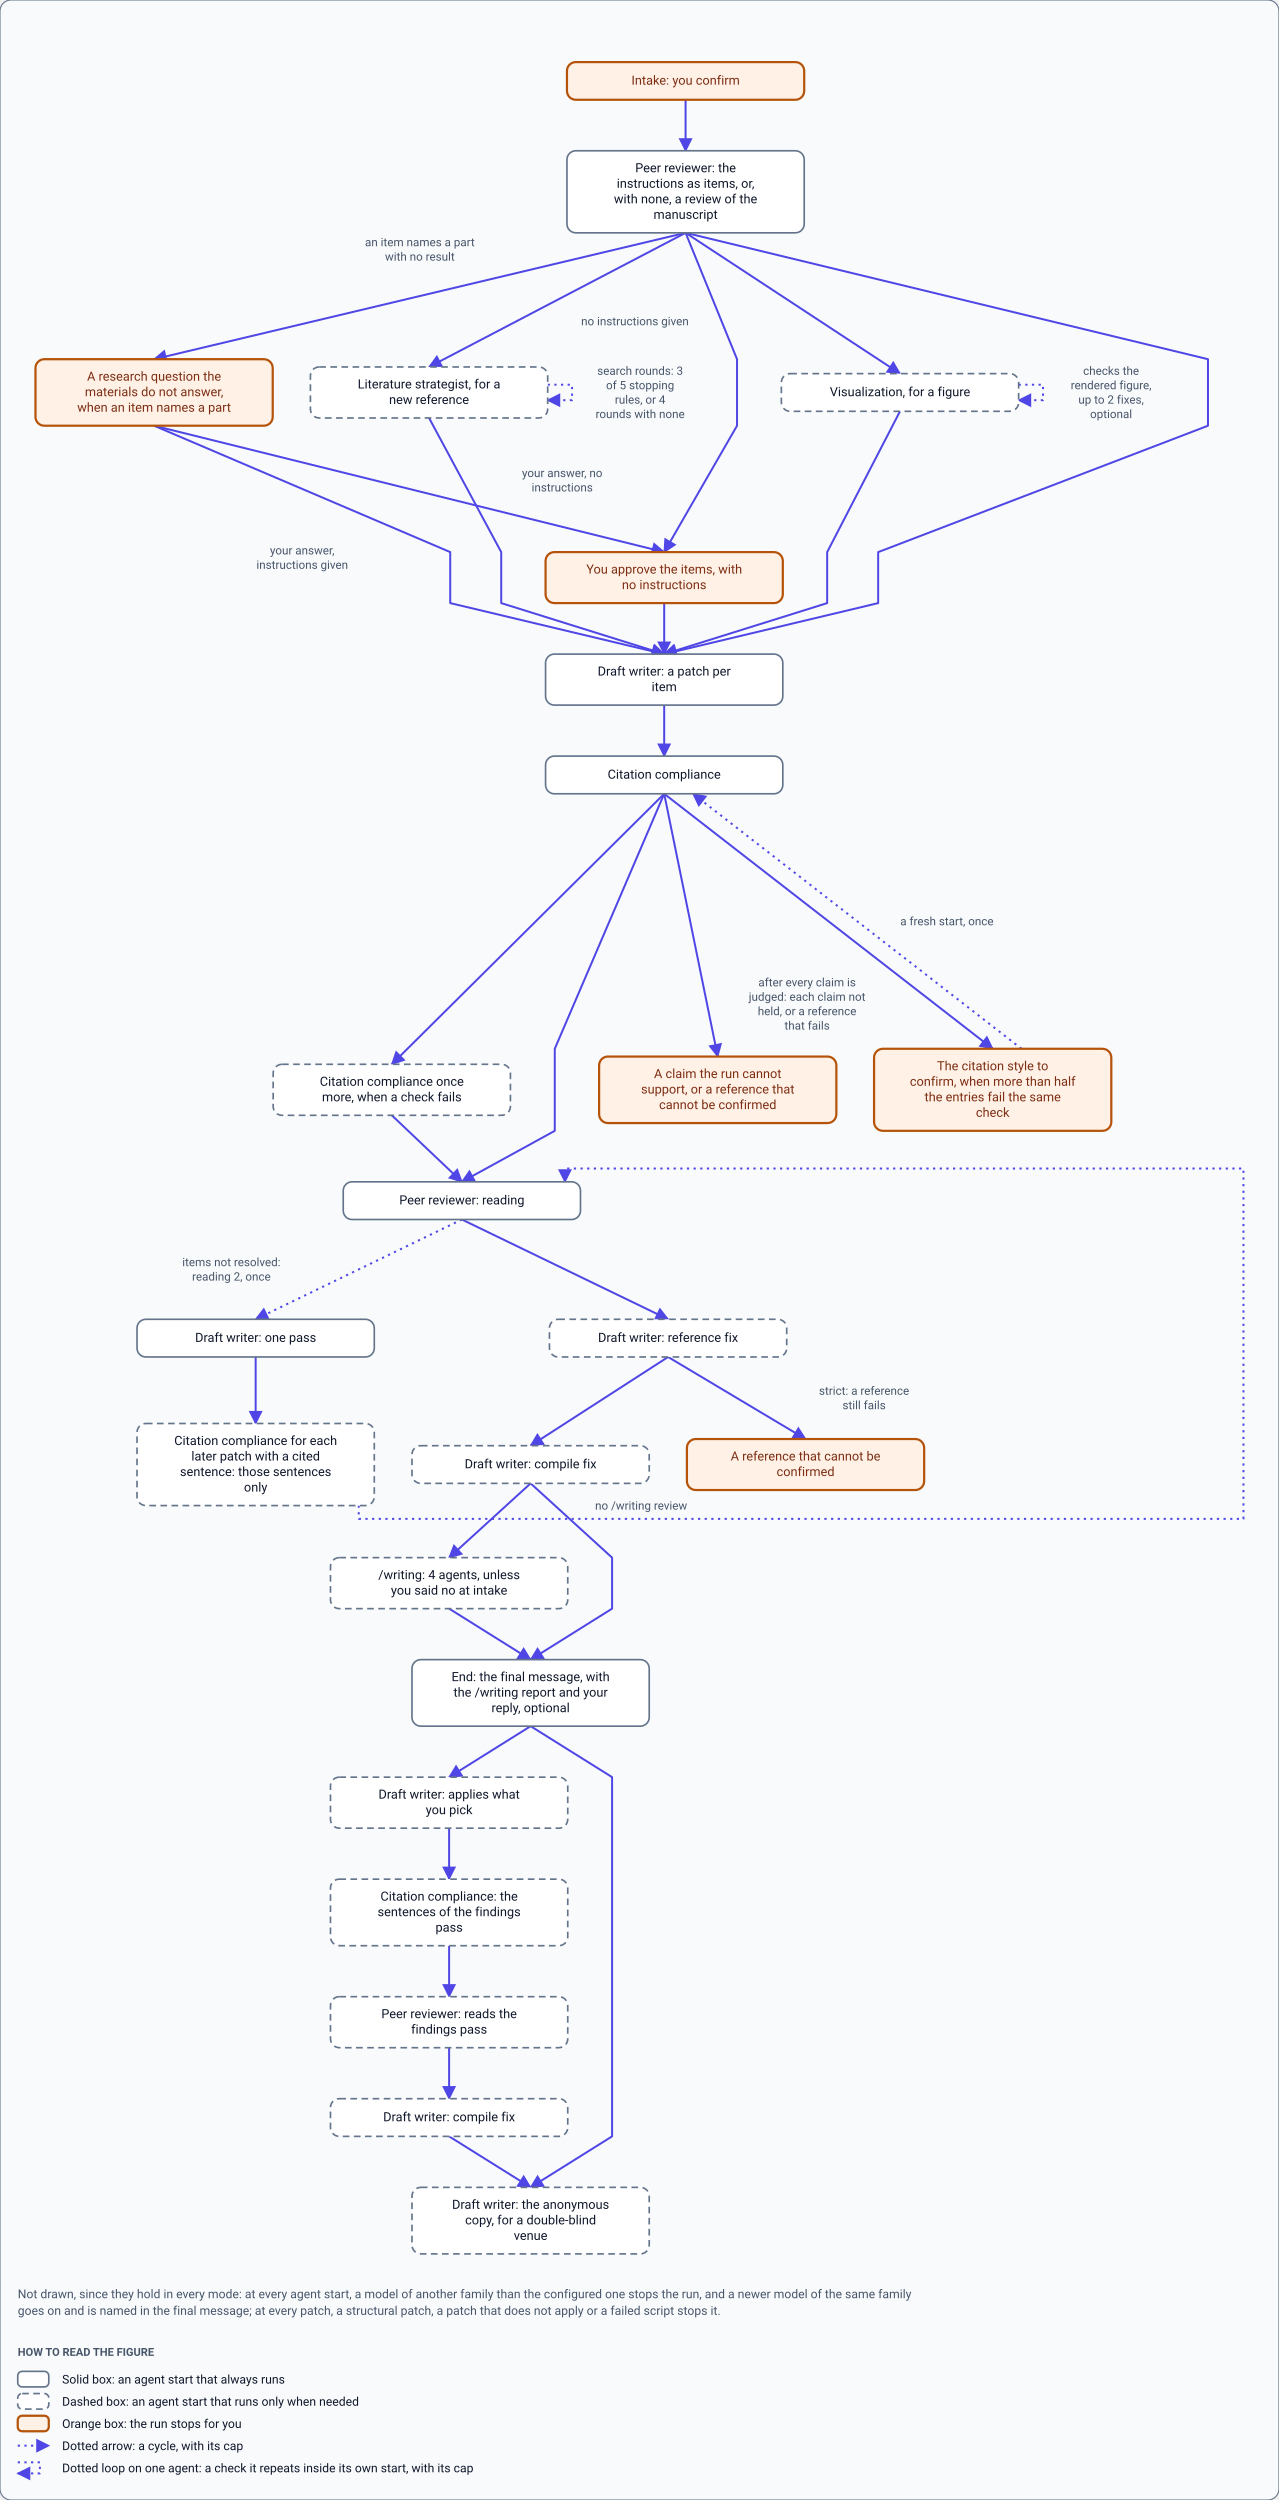
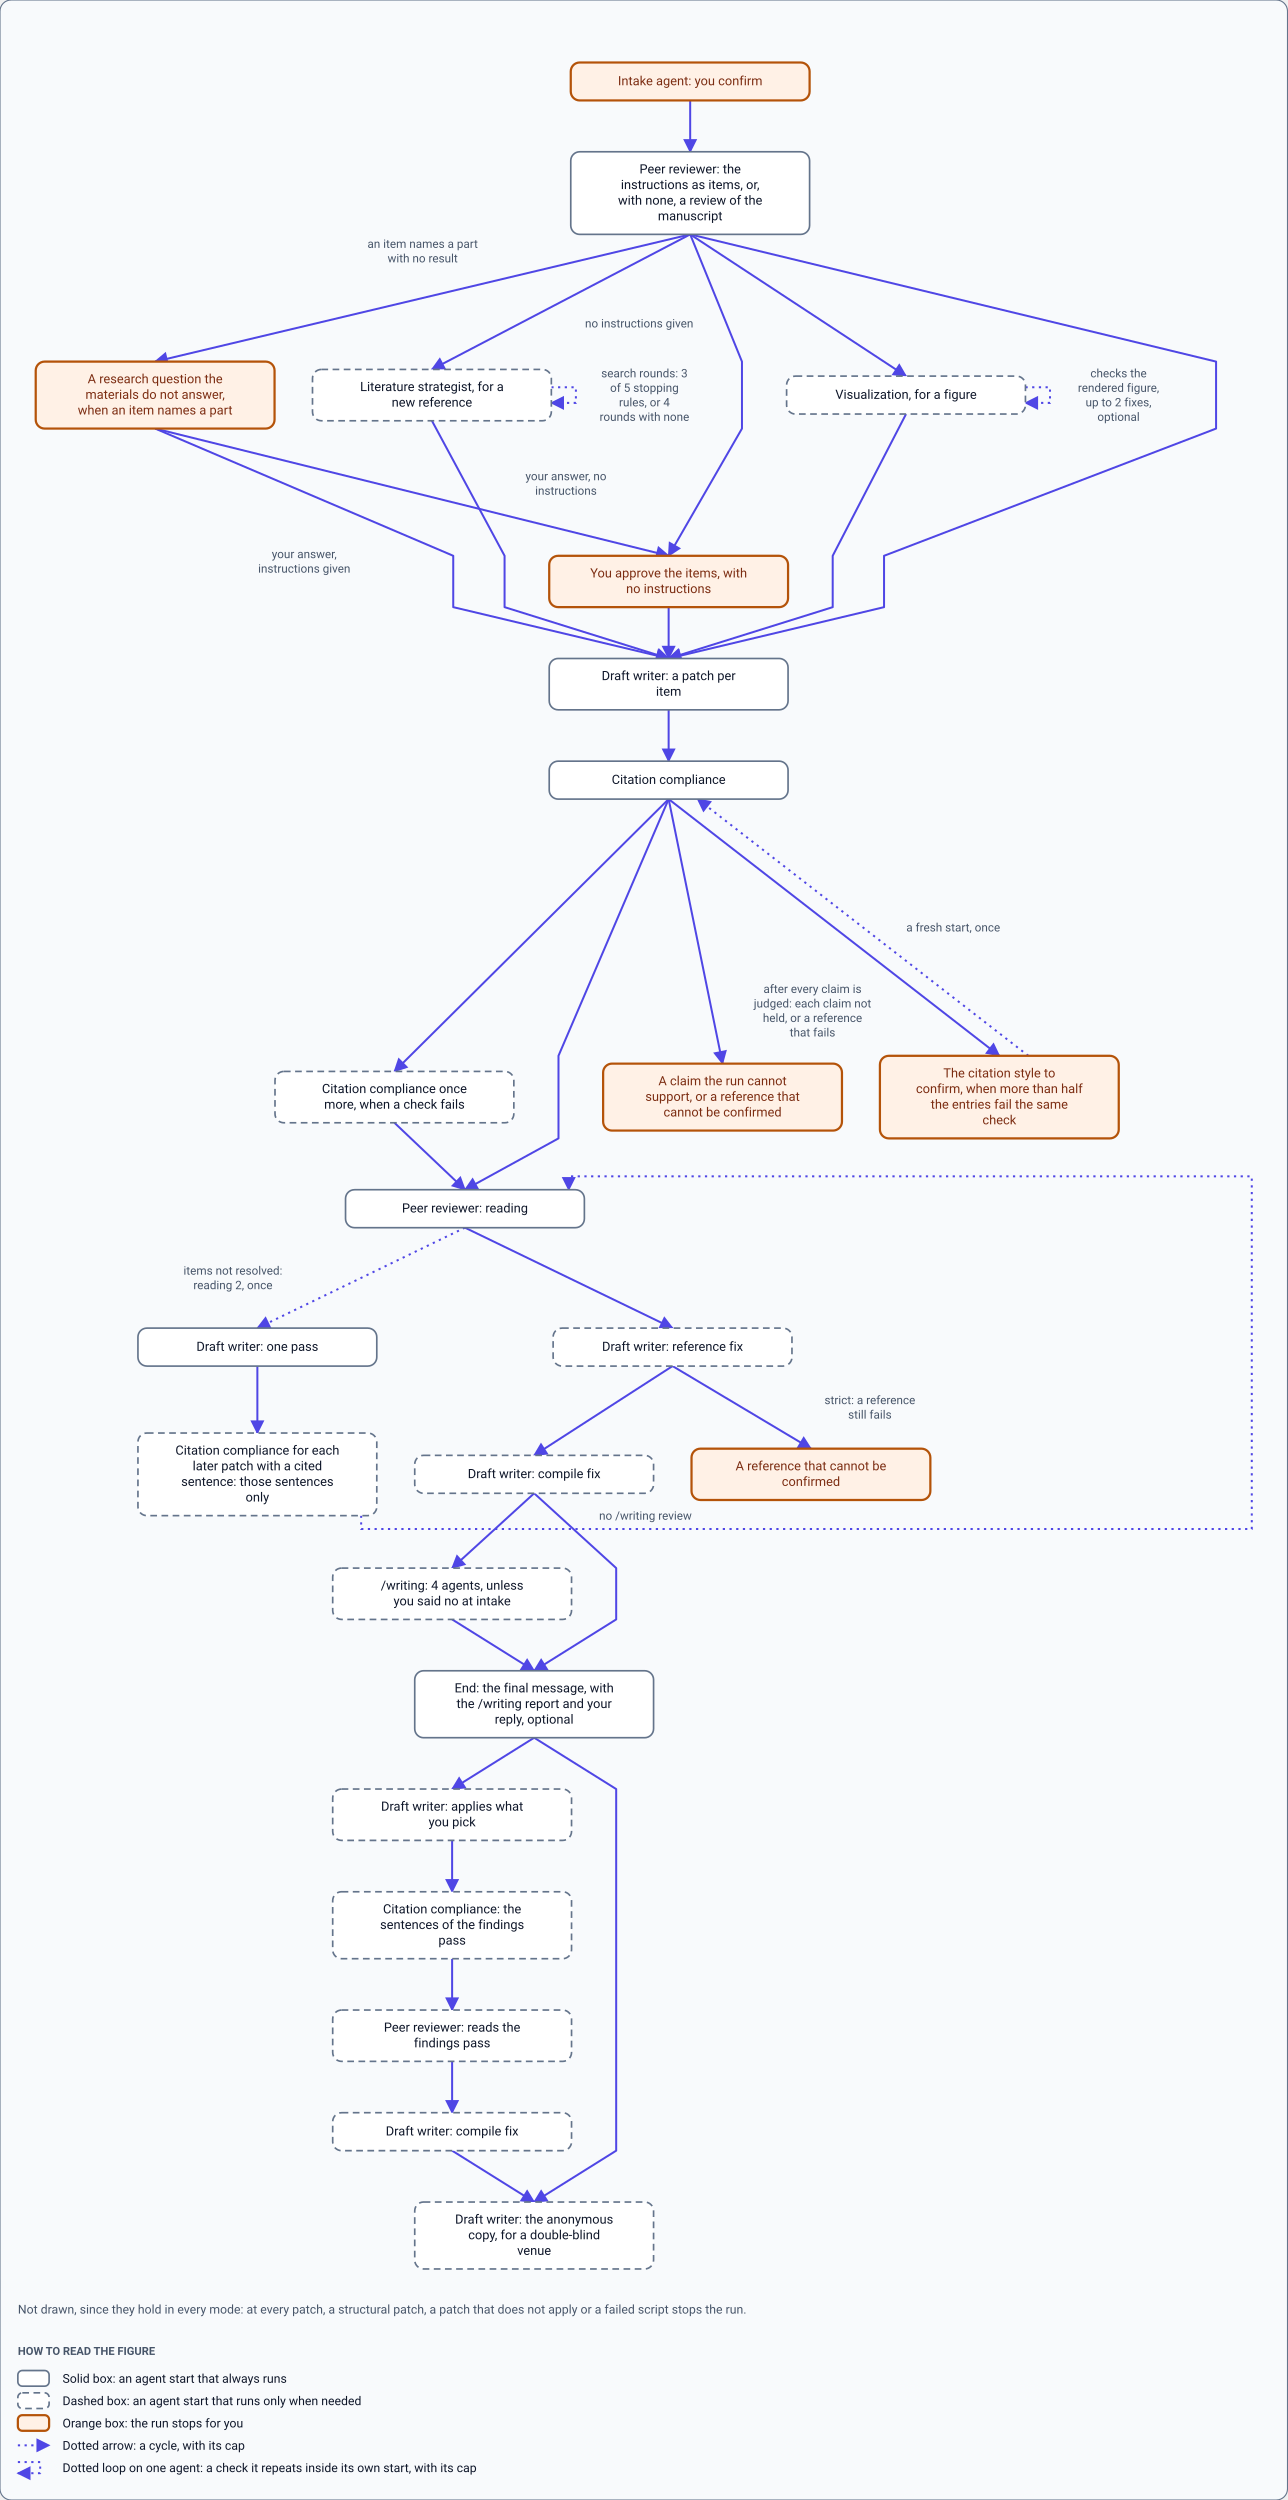
- <svg xmlns="http://www.w3.org/2000/svg" viewBox="0 0 1153.6 2255" width="1153.6" height="2255" role="img" aria-label="The revision mode of the paper skill. Boxes: Intake: you confirm (stop); Peer reviewer: the instructions as items, or, with none, a review of the manuscript (agent); A research question the materials do not answer, when an item names a part (stop); You approve the items, with no instructions (stop); Literature strategist, for a new reference (agent, only when needed); Visualization, for a figure (agent, only when needed); Draft writer: a patch per item (agent); Citation compliance (agent); Citation compliance once more, when a check fails (agent, only when needed); A claim the run cannot support, or a reference that cannot be confirmed (stop); The citation style to confirm, when more than half the entries fail the same check (stop); Peer reviewer: reading (agent); Draft writer: one pass (agent); Citation compliance for each later patch with a cited sentence: those sentences only (agent, only when needed); Draft writer: reference fix (agent, only when needed); A reference that cannot be confirmed (stop); Draft writer: compile fix (agent, only when needed); /writing: 4 agents, unless you said no at intake (agent, only when needed); End: the final message, with the /writing report and your reply, optional (agent); Draft writer: applies what you pick (agent, only when needed); Citation compliance: the sentences of the findings pass (agent, only when needed); Peer reviewer: reads the findings pass (agent, only when needed); Draft writer: compile fix (agent, only when needed); Draft writer: the anonymous copy, for a double-blind venue (agent, only when needed).">
+ <svg xmlns="http://www.w3.org/2000/svg" viewBox="0 0 1153.6 2240" width="1153.6" height="2240" role="img" aria-label="The revision mode of the paper skill. Boxes: Intake agent: you confirm (stop); Peer reviewer: the instructions as items, or, with none, a review of the manuscript (agent); A research question the materials do not answer, when an item names a part (stop); You approve the items, with no instructions (stop); Literature strategist, for a new reference (agent, only when needed); Visualization, for a figure (agent, only when needed); Draft writer: a patch per item (agent); Citation compliance (agent); Citation compliance once more, when a check fails (agent, only when needed); A claim the run cannot support, or a reference that cannot be confirmed (stop); The citation style to confirm, when more than half the entries fail the same check (stop); Peer reviewer: reading (agent); Draft writer: one pass (agent); Citation compliance for each later patch with a cited sentence: those sentences only (agent, only when needed); Draft writer: reference fix (agent, only when needed); A reference that cannot be confirmed (stop); Draft writer: compile fix (agent, only when needed); /writing: 4 agents, unless you said no at intake (agent, only when needed); End: the final message, with the /writing report and your reply, optional (agent); Draft writer: applies what you pick (agent, only when needed); Citation compliance: the sentences of the findings pass (agent, only when needed); Peer reviewer: reads the findings pass (agent, only when needed); Draft writer: compile fix (agent, only when needed); Draft writer: the anonymous copy, for a double-blind venue (agent, only when needed).">
  <defs>
    <marker id="arrow" viewBox="0 0 10 10" refX="9" refY="5" markerWidth="7" markerHeight="7" orient="auto">
      <path d="M0,0 L10,5 L0,10 z" fill="#4f46e5" />
    </marker>
  </defs>
-   <rect x="0" y="0" width="1153.6" height="2255" rx="10" fill="#f8fafc" stroke="#64748b" />
+   <rect x="0" y="0" width="1153.6" height="2240" rx="10" fill="#f8fafc" stroke="#64748b" />
  <path d="M618.4,90 L618.4,136" fill="none" stroke="#4f46e5" stroke-width="1.8" marker-end="url(#arrow)" stroke-linejoin="round" />
  <path d="M618.4,210 L664.8,324 L664.8,384 L599.1,498" fill="none" stroke="#4f46e5" stroke-width="1.8" marker-end="url(#arrow)" stroke-linejoin="round" />
  <path d="M618.4,210 L139,324" fill="none" stroke="#4f46e5" stroke-width="1.8" marker-end="url(#arrow)" stroke-linejoin="round" />
  <path d="M139,384 L599.1,498" fill="none" stroke="#4f46e5" stroke-width="1.8" marker-end="url(#arrow)" stroke-linejoin="round" />
  <path d="M139,384 L406.1,498 L406.1,544 L599.1,590" fill="none" stroke="#4f46e5" stroke-width="1.8" marker-end="url(#arrow)" stroke-linejoin="round" />
  <path d="M599.1,544 L599.1,590" fill="none" stroke="#4f46e5" stroke-width="1.8" marker-end="url(#arrow)" stroke-linejoin="round" />
  <path d="M618.4,210 L387,331" fill="none" stroke="#4f46e5" stroke-width="1.8" marker-end="url(#arrow)" stroke-linejoin="round" />
  <path d="M618.4,210 L811.8,337" fill="none" stroke="#4f46e5" stroke-width="1.8" marker-end="url(#arrow)" stroke-linejoin="round" />
  <path d="M618.4,210 L1089.6,324 L1089.6,384 L792.1,498 L792.1,544 L599.1,590" fill="none" stroke="#4f46e5" stroke-width="1.8" marker-end="url(#arrow)" stroke-linejoin="round" />
  <path d="M387,377 L452.1,498 L452.1,544 L599.1,590" fill="none" stroke="#4f46e5" stroke-width="1.8" marker-end="url(#arrow)" stroke-linejoin="round" />
  <path d="M811.8,371 L746.1,498 L746.1,544 L599.1,590" fill="none" stroke="#4f46e5" stroke-width="1.8" marker-end="url(#arrow)" stroke-linejoin="round" />
  <path d="M599.1,636 L599.1,682" fill="none" stroke="#4f46e5" stroke-width="1.8" marker-end="url(#arrow)" stroke-linejoin="round" />
  <path d="M599.1,716 L647.4,953" fill="none" stroke="#4f46e5" stroke-width="1.8" marker-end="url(#arrow)" stroke-linejoin="round" />
  <path d="M599.1,716 L895.4,946" fill="none" stroke="#4f46e5" stroke-width="1.8" marker-end="url(#arrow)" stroke-linejoin="round" />
  <path d="M599.1,716 L353.4,960" fill="none" stroke="#4f46e5" stroke-width="1.8" marker-end="url(#arrow)" stroke-linejoin="round" />
  <path d="M599.1,716 L500.4,946 L500.4,1020 L416.6,1066" fill="none" stroke="#4f46e5" stroke-width="1.8" marker-end="url(#arrow)" stroke-linejoin="round" />
  <path d="M353.4,1006 L416.6,1066" fill="none" stroke="#4f46e5" stroke-width="1.8" marker-end="url(#arrow)" stroke-linejoin="round" />
  <path d="M416.6,1100 L230.6,1190" fill="none" stroke="#4f46e5" stroke-width="1.8" stroke-dasharray="2 4" marker-end="url(#arrow)" stroke-linejoin="round" />
  <path d="M230.6,1224 L230.6,1284" fill="none" stroke="#4f46e5" stroke-width="1.8" marker-end="url(#arrow)" stroke-linejoin="round" />
  <path d="M416.6,1100 L602.6,1190" fill="none" stroke="#4f46e5" stroke-width="1.8" marker-end="url(#arrow)" stroke-linejoin="round" />
  <path d="M602.6,1224 L726.6,1298" fill="none" stroke="#4f46e5" stroke-width="1.8" marker-end="url(#arrow)" stroke-linejoin="round" />
  <path d="M602.6,1224 L478.6,1304" fill="none" stroke="#4f46e5" stroke-width="1.8" marker-end="url(#arrow)" stroke-linejoin="round" />
  <path d="M478.6,1338 L405.1,1405" fill="none" stroke="#4f46e5" stroke-width="1.8" marker-end="url(#arrow)" stroke-linejoin="round" />
  <path d="M405.1,1451 L478.6,1497" fill="none" stroke="#4f46e5" stroke-width="1.8" marker-end="url(#arrow)" stroke-linejoin="round" />
  <path d="M478.6,1338 L552.1,1405 L552.1,1451 L478.6,1497" fill="none" stroke="#4f46e5" stroke-width="1.8" marker-end="url(#arrow)" stroke-linejoin="round" />
  <path d="M478.6,1557 L405.1,1603" fill="none" stroke="#4f46e5" stroke-width="1.8" marker-end="url(#arrow)" stroke-linejoin="round" />
  <path d="M405.1,1649 L405.1,1695" fill="none" stroke="#4f46e5" stroke-width="1.8" marker-end="url(#arrow)" stroke-linejoin="round" />
  <path d="M405.1,1755 L405.1,1801" fill="none" stroke="#4f46e5" stroke-width="1.8" marker-end="url(#arrow)" stroke-linejoin="round" />
  <path d="M405.1,1847 L405.1,1893" fill="none" stroke="#4f46e5" stroke-width="1.8" marker-end="url(#arrow)" stroke-linejoin="round" />
  <path d="M478.6,1557 L552.1,1603 L552.1,1649 L552.1,1695 L552.1,1755 L552.1,1801 L552.1,1847 L552.1,1893 L552.1,1927 L478.6,1973" fill="none" stroke="#4f46e5" stroke-width="1.8" marker-end="url(#arrow)" stroke-linejoin="round" />
  <path d="M405.1,1927 L478.6,1973" fill="none" stroke="#4f46e5" stroke-width="1.8" marker-end="url(#arrow)" stroke-linejoin="round" />
  <path d="M921.4,946 L625.1,716" fill="none" stroke="#4f46e5" stroke-width="1.8" stroke-dasharray="2 4" marker-end="url(#arrow)" stroke-linejoin="round" />
  <path d="M323.6,1358 L323.6,1370 L1121.6,1370 L1121.6,1054 L509.6,1054 L509.6,1066" fill="none" stroke="#4f46e5" stroke-width="1.8" stroke-dasharray="2 4" marker-end="url(#arrow)" stroke-linejoin="round" />
  <path d="M494,347 L516,347 L516,361 L494,361" fill="none" stroke="#4f46e5" stroke-width="1.8" stroke-dasharray="2 4" marker-end="url(#arrow)" stroke-linejoin="round" />
  <path d="M918.8,347 L940.8,347 L940.8,361 L918.8,361" fill="none" stroke="#4f46e5" stroke-width="1.8" stroke-dasharray="2 4" marker-end="url(#arrow)" stroke-linejoin="round" />
  <rect x="511.4" y="56" width="214" height="34" rx="8" fill="#fff1e6" stroke="#b45309" stroke-width="2" />
-   <text x="618.4" y="76.4" font-family="ui-sans-serif, -apple-system, 'Segoe UI', Roboto, Helvetica, Arial, sans-serif" font-size="11.5" fill="#7c2d12" font-weight="400" text-anchor="middle">Intake: you confirm</text>
+   <text x="618.4" y="76.4" font-family="ui-sans-serif, -apple-system, 'Segoe UI', Roboto, Helvetica, Arial, sans-serif" font-size="11.5" fill="#7c2d12" font-weight="400" text-anchor="middle">Intake agent: you confirm</text>
  <rect x="511.4" y="136" width="214" height="74" rx="8" fill="#ffffff" stroke="#64748b" stroke-width="1.5" />
  <text x="618.4" y="155.4" font-family="ui-sans-serif, -apple-system, 'Segoe UI', Roboto, Helvetica, Arial, sans-serif" font-size="11.5" fill="#0f172a" font-weight="400" text-anchor="middle">Peer reviewer: the</text>
  <text x="618.4" y="169.4" font-family="ui-sans-serif, -apple-system, 'Segoe UI', Roboto, Helvetica, Arial, sans-serif" font-size="11.5" fill="#0f172a" font-weight="400" text-anchor="middle">instructions as items, or,</text>
  <text x="618.4" y="183.4" font-family="ui-sans-serif, -apple-system, 'Segoe UI', Roboto, Helvetica, Arial, sans-serif" font-size="11.5" fill="#0f172a" font-weight="400" text-anchor="middle">with none, a review of the</text>
  <text x="618.4" y="197.4" font-family="ui-sans-serif, -apple-system, 'Segoe UI', Roboto, Helvetica, Arial, sans-serif" font-size="11.5" fill="#0f172a" font-weight="400" text-anchor="middle">manuscript</text>
  <rect x="32" y="324" width="214" height="60" rx="8" fill="#fff1e6" stroke="#b45309" stroke-width="2" />
  <text x="139" y="343.4" font-family="ui-sans-serif, -apple-system, 'Segoe UI', Roboto, Helvetica, Arial, sans-serif" font-size="11.5" fill="#7c2d12" font-weight="400" text-anchor="middle">A research question the</text>
  <text x="139" y="357.4" font-family="ui-sans-serif, -apple-system, 'Segoe UI', Roboto, Helvetica, Arial, sans-serif" font-size="11.5" fill="#7c2d12" font-weight="400" text-anchor="middle">materials do not answer,</text>
  <text x="139" y="371.4" font-family="ui-sans-serif, -apple-system, 'Segoe UI', Roboto, Helvetica, Arial, sans-serif" font-size="11.5" fill="#7c2d12" font-weight="400" text-anchor="middle">when an item names a part</text>
  <rect x="492.1" y="498" width="214" height="46" rx="8" fill="#fff1e6" stroke="#b45309" stroke-width="2" />
  <text x="599.1" y="517.4" font-family="ui-sans-serif, -apple-system, 'Segoe UI', Roboto, Helvetica, Arial, sans-serif" font-size="11.5" fill="#7c2d12" font-weight="400" text-anchor="middle">You approve the items, with</text>
  <text x="599.1" y="531.4" font-family="ui-sans-serif, -apple-system, 'Segoe UI', Roboto, Helvetica, Arial, sans-serif" font-size="11.5" fill="#7c2d12" font-weight="400" text-anchor="middle">no instructions</text>
  <rect x="280" y="331" width="214" height="46" rx="8" fill="#ffffff" stroke="#64748b" stroke-width="1.5" stroke-dasharray="6 4" />
  <text x="387" y="350.4" font-family="ui-sans-serif, -apple-system, 'Segoe UI', Roboto, Helvetica, Arial, sans-serif" font-size="11.5" fill="#0f172a" font-weight="400" text-anchor="middle">Literature strategist, for a</text>
  <text x="387" y="364.4" font-family="ui-sans-serif, -apple-system, 'Segoe UI', Roboto, Helvetica, Arial, sans-serif" font-size="11.5" fill="#0f172a" font-weight="400" text-anchor="middle">new reference</text>
  <rect x="704.8" y="337" width="214" height="34" rx="8" fill="#ffffff" stroke="#64748b" stroke-width="1.5" stroke-dasharray="6 4" />
  <text x="811.8" y="357.4" font-family="ui-sans-serif, -apple-system, 'Segoe UI', Roboto, Helvetica, Arial, sans-serif" font-size="11.5" fill="#0f172a" font-weight="400" text-anchor="middle">Visualization, for a figure</text>
  <rect x="492.1" y="590" width="214" height="46" rx="8" fill="#ffffff" stroke="#64748b" stroke-width="1.5" />
  <text x="599.1" y="609.4" font-family="ui-sans-serif, -apple-system, 'Segoe UI', Roboto, Helvetica, Arial, sans-serif" font-size="11.5" fill="#0f172a" font-weight="400" text-anchor="middle">Draft writer: a patch per</text>
  <text x="599.1" y="623.4" font-family="ui-sans-serif, -apple-system, 'Segoe UI', Roboto, Helvetica, Arial, sans-serif" font-size="11.5" fill="#0f172a" font-weight="400" text-anchor="middle">item</text>
  <rect x="492.1" y="682" width="214" height="34" rx="8" fill="#ffffff" stroke="#64748b" stroke-width="1.5" />
  <text x="599.1" y="702.4" font-family="ui-sans-serif, -apple-system, 'Segoe UI', Roboto, Helvetica, Arial, sans-serif" font-size="11.5" fill="#0f172a" font-weight="400" text-anchor="middle">Citation compliance</text>
  <rect x="246.4" y="960" width="214" height="46" rx="8" fill="#ffffff" stroke="#64748b" stroke-width="1.5" stroke-dasharray="6 4" />
  <text x="353.4" y="979.4" font-family="ui-sans-serif, -apple-system, 'Segoe UI', Roboto, Helvetica, Arial, sans-serif" font-size="11.5" fill="#0f172a" font-weight="400" text-anchor="middle">Citation compliance once</text>
  <text x="353.4" y="993.4" font-family="ui-sans-serif, -apple-system, 'Segoe UI', Roboto, Helvetica, Arial, sans-serif" font-size="11.5" fill="#0f172a" font-weight="400" text-anchor="middle">more, when a check fails</text>
  <rect x="540.4" y="953" width="214" height="60" rx="8" fill="#fff1e6" stroke="#b45309" stroke-width="2" />
  <text x="647.4" y="972.4" font-family="ui-sans-serif, -apple-system, 'Segoe UI', Roboto, Helvetica, Arial, sans-serif" font-size="11.5" fill="#7c2d12" font-weight="400" text-anchor="middle">A claim the run cannot</text>
  <text x="647.4" y="986.4" font-family="ui-sans-serif, -apple-system, 'Segoe UI', Roboto, Helvetica, Arial, sans-serif" font-size="11.5" fill="#7c2d12" font-weight="400" text-anchor="middle">support, or a reference that</text>
  <text x="647.4" y="1000.4" font-family="ui-sans-serif, -apple-system, 'Segoe UI', Roboto, Helvetica, Arial, sans-serif" font-size="11.5" fill="#7c2d12" font-weight="400" text-anchor="middle">cannot be confirmed</text>
  <rect x="788.4" y="946" width="214" height="74" rx="8" fill="#fff1e6" stroke="#b45309" stroke-width="2" />
  <text x="895.4" y="965.4" font-family="ui-sans-serif, -apple-system, 'Segoe UI', Roboto, Helvetica, Arial, sans-serif" font-size="11.5" fill="#7c2d12" font-weight="400" text-anchor="middle">The citation style to</text>
  <text x="895.4" y="979.4" font-family="ui-sans-serif, -apple-system, 'Segoe UI', Roboto, Helvetica, Arial, sans-serif" font-size="11.5" fill="#7c2d12" font-weight="400" text-anchor="middle">confirm, when more than half</text>
  <text x="895.4" y="993.4" font-family="ui-sans-serif, -apple-system, 'Segoe UI', Roboto, Helvetica, Arial, sans-serif" font-size="11.5" fill="#7c2d12" font-weight="400" text-anchor="middle">the entries fail the same</text>
  <text x="895.4" y="1007.4" font-family="ui-sans-serif, -apple-system, 'Segoe UI', Roboto, Helvetica, Arial, sans-serif" font-size="11.5" fill="#7c2d12" font-weight="400" text-anchor="middle">check</text>
  <rect x="309.6" y="1066" width="214" height="34" rx="8" fill="#ffffff" stroke="#64748b" stroke-width="1.5" />
  <text x="416.6" y="1086.4" font-family="ui-sans-serif, -apple-system, 'Segoe UI', Roboto, Helvetica, Arial, sans-serif" font-size="11.5" fill="#0f172a" font-weight="400" text-anchor="middle">Peer reviewer: reading</text>
  <rect x="123.6" y="1190" width="214" height="34" rx="8" fill="#ffffff" stroke="#64748b" stroke-width="1.5" />
  <text x="230.6" y="1210.4" font-family="ui-sans-serif, -apple-system, 'Segoe UI', Roboto, Helvetica, Arial, sans-serif" font-size="11.5" fill="#0f172a" font-weight="400" text-anchor="middle">Draft writer: one pass</text>
  <rect x="123.6" y="1284" width="214" height="74" rx="8" fill="#ffffff" stroke="#64748b" stroke-width="1.5" stroke-dasharray="6 4" />
  <text x="230.6" y="1303.4" font-family="ui-sans-serif, -apple-system, 'Segoe UI', Roboto, Helvetica, Arial, sans-serif" font-size="11.5" fill="#0f172a" font-weight="400" text-anchor="middle">Citation compliance for each</text>
  <text x="230.6" y="1317.4" font-family="ui-sans-serif, -apple-system, 'Segoe UI', Roboto, Helvetica, Arial, sans-serif" font-size="11.5" fill="#0f172a" font-weight="400" text-anchor="middle">later patch with a cited</text>
  <text x="230.6" y="1331.4" font-family="ui-sans-serif, -apple-system, 'Segoe UI', Roboto, Helvetica, Arial, sans-serif" font-size="11.5" fill="#0f172a" font-weight="400" text-anchor="middle">sentence: those sentences</text>
  <text x="230.6" y="1345.4" font-family="ui-sans-serif, -apple-system, 'Segoe UI', Roboto, Helvetica, Arial, sans-serif" font-size="11.5" fill="#0f172a" font-weight="400" text-anchor="middle">only</text>
  <rect x="495.6" y="1190" width="214" height="34" rx="8" fill="#ffffff" stroke="#64748b" stroke-width="1.5" stroke-dasharray="6 4" />
  <text x="602.6" y="1210.4" font-family="ui-sans-serif, -apple-system, 'Segoe UI', Roboto, Helvetica, Arial, sans-serif" font-size="11.5" fill="#0f172a" font-weight="400" text-anchor="middle">Draft writer: reference fix</text>
  <rect x="619.6" y="1298" width="214" height="46" rx="8" fill="#fff1e6" stroke="#b45309" stroke-width="2" />
  <text x="726.6" y="1317.4" font-family="ui-sans-serif, -apple-system, 'Segoe UI', Roboto, Helvetica, Arial, sans-serif" font-size="11.5" fill="#7c2d12" font-weight="400" text-anchor="middle">A reference that cannot be</text>
  <text x="726.6" y="1331.4" font-family="ui-sans-serif, -apple-system, 'Segoe UI', Roboto, Helvetica, Arial, sans-serif" font-size="11.5" fill="#7c2d12" font-weight="400" text-anchor="middle">confirmed</text>
  <rect x="371.6" y="1304" width="214" height="34" rx="8" fill="#ffffff" stroke="#64748b" stroke-width="1.5" stroke-dasharray="6 4" />
  <text x="478.6" y="1324.4" font-family="ui-sans-serif, -apple-system, 'Segoe UI', Roboto, Helvetica, Arial, sans-serif" font-size="11.5" fill="#0f172a" font-weight="400" text-anchor="middle">Draft writer: compile fix</text>
  <rect x="298.1" y="1405" width="214" height="46" rx="8" fill="#ffffff" stroke="#64748b" stroke-width="1.5" stroke-dasharray="6 4" />
  <text x="405.1" y="1424.4" font-family="ui-sans-serif, -apple-system, 'Segoe UI', Roboto, Helvetica, Arial, sans-serif" font-size="11.5" fill="#0f172a" font-weight="400" text-anchor="middle">/writing: 4 agents, unless</text>
  <text x="405.1" y="1438.4" font-family="ui-sans-serif, -apple-system, 'Segoe UI', Roboto, Helvetica, Arial, sans-serif" font-size="11.5" fill="#0f172a" font-weight="400" text-anchor="middle">you said no at intake</text>
  <rect x="371.6" y="1497" width="214" height="60" rx="8" fill="#ffffff" stroke="#64748b" stroke-width="1.5" />
  <text x="478.6" y="1516.4" font-family="ui-sans-serif, -apple-system, 'Segoe UI', Roboto, Helvetica, Arial, sans-serif" font-size="11.5" fill="#0f172a" font-weight="400" text-anchor="middle">End: the final message, with</text>
  <text x="478.6" y="1530.4" font-family="ui-sans-serif, -apple-system, 'Segoe UI', Roboto, Helvetica, Arial, sans-serif" font-size="11.5" fill="#0f172a" font-weight="400" text-anchor="middle">the /writing report and your</text>
  <text x="478.6" y="1544.4" font-family="ui-sans-serif, -apple-system, 'Segoe UI', Roboto, Helvetica, Arial, sans-serif" font-size="11.5" fill="#0f172a" font-weight="400" text-anchor="middle">reply, optional</text>
  <rect x="298.1" y="1603" width="214" height="46" rx="8" fill="#ffffff" stroke="#64748b" stroke-width="1.5" stroke-dasharray="6 4" />
  <text x="405.1" y="1622.4" font-family="ui-sans-serif, -apple-system, 'Segoe UI', Roboto, Helvetica, Arial, sans-serif" font-size="11.5" fill="#0f172a" font-weight="400" text-anchor="middle">Draft writer: applies what</text>
  <text x="405.1" y="1636.4" font-family="ui-sans-serif, -apple-system, 'Segoe UI', Roboto, Helvetica, Arial, sans-serif" font-size="11.5" fill="#0f172a" font-weight="400" text-anchor="middle">you pick</text>
  <rect x="298.1" y="1695" width="214" height="60" rx="8" fill="#ffffff" stroke="#64748b" stroke-width="1.5" stroke-dasharray="6 4" />
  <text x="405.1" y="1714.4" font-family="ui-sans-serif, -apple-system, 'Segoe UI', Roboto, Helvetica, Arial, sans-serif" font-size="11.5" fill="#0f172a" font-weight="400" text-anchor="middle">Citation compliance: the</text>
  <text x="405.1" y="1728.4" font-family="ui-sans-serif, -apple-system, 'Segoe UI', Roboto, Helvetica, Arial, sans-serif" font-size="11.5" fill="#0f172a" font-weight="400" text-anchor="middle">sentences of the findings</text>
  <text x="405.1" y="1742.4" font-family="ui-sans-serif, -apple-system, 'Segoe UI', Roboto, Helvetica, Arial, sans-serif" font-size="11.5" fill="#0f172a" font-weight="400" text-anchor="middle">pass</text>
  <rect x="298.1" y="1801" width="214" height="46" rx="8" fill="#ffffff" stroke="#64748b" stroke-width="1.5" stroke-dasharray="6 4" />
  <text x="405.1" y="1820.4" font-family="ui-sans-serif, -apple-system, 'Segoe UI', Roboto, Helvetica, Arial, sans-serif" font-size="11.5" fill="#0f172a" font-weight="400" text-anchor="middle">Peer reviewer: reads the</text>
  <text x="405.1" y="1834.4" font-family="ui-sans-serif, -apple-system, 'Segoe UI', Roboto, Helvetica, Arial, sans-serif" font-size="11.5" fill="#0f172a" font-weight="400" text-anchor="middle">findings pass</text>
  <rect x="298.1" y="1893" width="214" height="34" rx="8" fill="#ffffff" stroke="#64748b" stroke-width="1.5" stroke-dasharray="6 4" />
  <text x="405.1" y="1913.4" font-family="ui-sans-serif, -apple-system, 'Segoe UI', Roboto, Helvetica, Arial, sans-serif" font-size="11.5" fill="#0f172a" font-weight="400" text-anchor="middle">Draft writer: compile fix</text>
  <rect x="371.6" y="1973" width="214" height="60" rx="8" fill="#ffffff" stroke="#64748b" stroke-width="1.5" stroke-dasharray="6 4" />
  <text x="478.6" y="1992.4" font-family="ui-sans-serif, -apple-system, 'Segoe UI', Roboto, Helvetica, Arial, sans-serif" font-size="11.5" fill="#0f172a" font-weight="400" text-anchor="middle">Draft writer: the anonymous</text>
  <text x="478.6" y="2006.4" font-family="ui-sans-serif, -apple-system, 'Segoe UI', Roboto, Helvetica, Arial, sans-serif" font-size="11.5" fill="#0f172a" font-weight="400" text-anchor="middle">copy, for a double-blind</text>
  <text x="478.6" y="2020.4" font-family="ui-sans-serif, -apple-system, 'Segoe UI', Roboto, Helvetica, Arial, sans-serif" font-size="11.5" fill="#0f172a" font-weight="400" text-anchor="middle">venue</text>
  <text x="572.7" y="293.4" font-family="ui-sans-serif, -apple-system, 'Segoe UI', Roboto, Helvetica, Arial, sans-serif" font-size="10.5" fill="#475569" font-weight="400" text-anchor="middle" stroke="#f8fafc" stroke-width="4" stroke-linejoin="round" paint-order="stroke">no instructions given</text>
  <text x="378.7" y="222.1" font-family="ui-sans-serif, -apple-system, 'Segoe UI', Roboto, Helvetica, Arial, sans-serif" font-size="10.5" fill="#475569" font-weight="400" text-anchor="middle" stroke="#f8fafc" stroke-width="4" stroke-linejoin="round" paint-order="stroke">an item names a part</text>
  <text x="378.7" y="235.1" font-family="ui-sans-serif, -apple-system, 'Segoe UI', Roboto, Helvetica, Arial, sans-serif" font-size="10.5" fill="#475569" font-weight="400" text-anchor="middle" stroke="#f8fafc" stroke-width="4" stroke-linejoin="round" paint-order="stroke">with no result</text>
  <text x="507.1" y="430.3" font-family="ui-sans-serif, -apple-system, 'Segoe UI', Roboto, Helvetica, Arial, sans-serif" font-size="10.5" fill="#475569" font-weight="400" text-anchor="middle" stroke="#f8fafc" stroke-width="4" stroke-linejoin="round" paint-order="stroke">your answer, no</text>
  <text x="507.1" y="443.3" font-family="ui-sans-serif, -apple-system, 'Segoe UI', Roboto, Helvetica, Arial, sans-serif" font-size="10.5" fill="#475569" font-weight="400" text-anchor="middle" stroke="#f8fafc" stroke-width="4" stroke-linejoin="round" paint-order="stroke">instructions</text>
  <text x="272.6" y="500.1" font-family="ui-sans-serif, -apple-system, 'Segoe UI', Roboto, Helvetica, Arial, sans-serif" font-size="10.5" fill="#475569" font-weight="400" text-anchor="middle" stroke="#f8fafc" stroke-width="4" stroke-linejoin="round" paint-order="stroke">your answer,</text>
  <text x="272.6" y="513.1" font-family="ui-sans-serif, -apple-system, 'Segoe UI', Roboto, Helvetica, Arial, sans-serif" font-size="10.5" fill="#475569" font-weight="400" text-anchor="middle" stroke="#f8fafc" stroke-width="4" stroke-linejoin="round" paint-order="stroke">instructions given</text>
  <text x="728" y="889.7" font-family="ui-sans-serif, -apple-system, 'Segoe UI', Roboto, Helvetica, Arial, sans-serif" font-size="10.5" fill="#475569" font-weight="400" text-anchor="middle" stroke="#f8fafc" stroke-width="4" stroke-linejoin="round" paint-order="stroke">after every claim is</text>
  <text x="728" y="902.7" font-family="ui-sans-serif, -apple-system, 'Segoe UI', Roboto, Helvetica, Arial, sans-serif" font-size="10.5" fill="#475569" font-weight="400" text-anchor="middle" stroke="#f8fafc" stroke-width="4" stroke-linejoin="round" paint-order="stroke">judged: each claim not</text>
  <text x="728" y="915.7" font-family="ui-sans-serif, -apple-system, 'Segoe UI', Roboto, Helvetica, Arial, sans-serif" font-size="10.5" fill="#475569" font-weight="400" text-anchor="middle" stroke="#f8fafc" stroke-width="4" stroke-linejoin="round" paint-order="stroke">held, or a reference</text>
  <text x="728" y="928.7" font-family="ui-sans-serif, -apple-system, 'Segoe UI', Roboto, Helvetica, Arial, sans-serif" font-size="10.5" fill="#475569" font-weight="400" text-anchor="middle" stroke="#f8fafc" stroke-width="4" stroke-linejoin="round" paint-order="stroke">that fails</text>
  <text x="208.7" y="1142.1" font-family="ui-sans-serif, -apple-system, 'Segoe UI', Roboto, Helvetica, Arial, sans-serif" font-size="10.5" fill="#475569" font-weight="400" text-anchor="middle" stroke="#f8fafc" stroke-width="4" stroke-linejoin="round" paint-order="stroke">items not resolved:</text>
  <text x="208.7" y="1155.1" font-family="ui-sans-serif, -apple-system, 'Segoe UI', Roboto, Helvetica, Arial, sans-serif" font-size="10.5" fill="#475569" font-weight="400" text-anchor="middle" stroke="#f8fafc" stroke-width="4" stroke-linejoin="round" paint-order="stroke">reading 2, once</text>
  <text x="779.4" y="1258.1" font-family="ui-sans-serif, -apple-system, 'Segoe UI', Roboto, Helvetica, Arial, sans-serif" font-size="10.5" fill="#475569" font-weight="400" text-anchor="middle" stroke="#f8fafc" stroke-width="4" stroke-linejoin="round" paint-order="stroke">strict: a reference</text>
  <text x="779.4" y="1271.1" font-family="ui-sans-serif, -apple-system, 'Segoe UI', Roboto, Helvetica, Arial, sans-serif" font-size="10.5" fill="#475569" font-weight="400" text-anchor="middle" stroke="#f8fafc" stroke-width="4" stroke-linejoin="round" paint-order="stroke">still fails</text>
  <text x="578.3" y="1361.7" font-family="ui-sans-serif, -apple-system, 'Segoe UI', Roboto, Helvetica, Arial, sans-serif" font-size="10.5" fill="#475569" font-weight="400" text-anchor="middle" stroke="#f8fafc" stroke-width="4" stroke-linejoin="round" paint-order="stroke">no /writing review</text>
  <text x="854.1" y="834.6" font-family="ui-sans-serif, -apple-system, 'Segoe UI', Roboto, Helvetica, Arial, sans-serif" font-size="10.5" fill="#475569" font-weight="400" text-anchor="middle" stroke="#f8fafc" stroke-width="4" stroke-linejoin="round" paint-order="stroke">a fresh start, once</text>
  <text x="577.4" y="338.1" font-family="ui-sans-serif, -apple-system, 'Segoe UI', Roboto, Helvetica, Arial, sans-serif" font-size="10.5" fill="#475569" font-weight="400" text-anchor="middle" stroke="#f8fafc" stroke-width="4" stroke-linejoin="round" paint-order="stroke">search rounds: 3</text>
  <text x="577.4" y="351.1" font-family="ui-sans-serif, -apple-system, 'Segoe UI', Roboto, Helvetica, Arial, sans-serif" font-size="10.5" fill="#475569" font-weight="400" text-anchor="middle" stroke="#f8fafc" stroke-width="4" stroke-linejoin="round" paint-order="stroke">of 5 stopping</text>
  <text x="577.4" y="364.1" font-family="ui-sans-serif, -apple-system, 'Segoe UI', Roboto, Helvetica, Arial, sans-serif" font-size="10.5" fill="#475569" font-weight="400" text-anchor="middle" stroke="#f8fafc" stroke-width="4" stroke-linejoin="round" paint-order="stroke">rules, or 4</text>
  <text x="577.4" y="377.1" font-family="ui-sans-serif, -apple-system, 'Segoe UI', Roboto, Helvetica, Arial, sans-serif" font-size="10.5" fill="#475569" font-weight="400" text-anchor="middle" stroke="#f8fafc" stroke-width="4" stroke-linejoin="round" paint-order="stroke">rounds with none</text>
  <text x="1002.2" y="338.1" font-family="ui-sans-serif, -apple-system, 'Segoe UI', Roboto, Helvetica, Arial, sans-serif" font-size="10.5" fill="#475569" font-weight="400" text-anchor="middle" stroke="#f8fafc" stroke-width="4" stroke-linejoin="round" paint-order="stroke">checks the</text>
  <text x="1002.2" y="351.1" font-family="ui-sans-serif, -apple-system, 'Segoe UI', Roboto, Helvetica, Arial, sans-serif" font-size="10.5" fill="#475569" font-weight="400" text-anchor="middle" stroke="#f8fafc" stroke-width="4" stroke-linejoin="round" paint-order="stroke">rendered figure,</text>
  <text x="1002.2" y="364.1" font-family="ui-sans-serif, -apple-system, 'Segoe UI', Roboto, Helvetica, Arial, sans-serif" font-size="10.5" fill="#475569" font-weight="400" text-anchor="middle" stroke="#f8fafc" stroke-width="4" stroke-linejoin="round" paint-order="stroke">up to 2 fixes,</text>
  <text x="1002.2" y="377.1" font-family="ui-sans-serif, -apple-system, 'Segoe UI', Roboto, Helvetica, Arial, sans-serif" font-size="10.5" fill="#475569" font-weight="400" text-anchor="middle" stroke="#f8fafc" stroke-width="4" stroke-linejoin="round" paint-order="stroke">optional</text>
-   <text x="16" y="2073" font-family="ui-sans-serif, -apple-system, 'Segoe UI', Roboto, Helvetica, Arial, sans-serif" font-size="11" fill="#475569" font-weight="400" text-anchor="start">Not drawn, since they hold in every mode: at every agent start, a model of another family than the configured one stops the run, and a newer model of the same family</text>
-   <text x="16" y="2088" font-family="ui-sans-serif, -apple-system, 'Segoe UI', Roboto, Helvetica, Arial, sans-serif" font-size="11" fill="#475569" font-weight="400" text-anchor="start">goes on and is named in the final message; at every patch, a structural patch, a patch that does not apply or a failed script stops it.</text>
-   <text x="16" y="2125" font-family="ui-sans-serif, -apple-system, 'Segoe UI', Roboto, Helvetica, Arial, sans-serif" font-size="10" fill="#475569" font-weight="700" text-anchor="start">HOW TO READ THE FIGURE</text>
-   <rect x="16" y="2139" width="28" height="14" rx="4" fill="#ffffff" stroke="#64748b" stroke-width="1.5" />
-   <text x="56" y="2150" font-family="ui-sans-serif, -apple-system, 'Segoe UI', Roboto, Helvetica, Arial, sans-serif" font-size="11" fill="#0f172a" font-weight="400" text-anchor="start">Solid box: an agent start that always runs</text>
-   <rect x="16" y="2159" width="28" height="14" rx="4" fill="#ffffff" stroke="#64748b" stroke-width="1.5" stroke-dasharray="6 4" />
-   <text x="56" y="2170" font-family="ui-sans-serif, -apple-system, 'Segoe UI', Roboto, Helvetica, Arial, sans-serif" font-size="11" fill="#0f172a" font-weight="400" text-anchor="start">Dashed box: an agent start that runs only when needed</text>
-   <rect x="16" y="2179" width="28" height="14" rx="4" fill="#fff1e6" stroke="#b45309" stroke-width="2" />
-   <text x="56" y="2190" font-family="ui-sans-serif, -apple-system, 'Segoe UI', Roboto, Helvetica, Arial, sans-serif" font-size="11" fill="#0f172a" font-weight="400" text-anchor="start">Orange box: the run stops for you</text>
-   <path d="M16,2206 L44,2206" fill="none" stroke="#4f46e5" stroke-width="1.8" stroke-dasharray="2 4" marker-end="url(#arrow)" stroke-linejoin="round" />
-   <text x="56" y="2210" font-family="ui-sans-serif, -apple-system, 'Segoe UI', Roboto, Helvetica, Arial, sans-serif" font-size="11" fill="#0f172a" font-weight="400" text-anchor="start">Dotted arrow: a cycle, with its cap</text>
-   <path d="M16,2221 L36,2221 L36,2231 L16,2231" fill="none" stroke="#4f46e5" stroke-width="1.8" stroke-dasharray="2 4" marker-end="url(#arrow)" stroke-linejoin="round" />
-   <text x="56" y="2230" font-family="ui-sans-serif, -apple-system, 'Segoe UI', Roboto, Helvetica, Arial, sans-serif" font-size="11" fill="#0f172a" font-weight="400" text-anchor="start">Dotted loop on one agent: a check it repeats inside its own start, with its cap</text>
+   <text x="16" y="2073" font-family="ui-sans-serif, -apple-system, 'Segoe UI', Roboto, Helvetica, Arial, sans-serif" font-size="11" fill="#475569" font-weight="400" text-anchor="start">Not drawn, since they hold in every mode: at every patch, a structural patch, a patch that does not apply or a failed script stops the run.</text>
+   <text x="16" y="2110" font-family="ui-sans-serif, -apple-system, 'Segoe UI', Roboto, Helvetica, Arial, sans-serif" font-size="10" fill="#475569" font-weight="700" text-anchor="start">HOW TO READ THE FIGURE</text>
+   <rect x="16" y="2124" width="28" height="14" rx="4" fill="#ffffff" stroke="#64748b" stroke-width="1.5" />
+   <text x="56" y="2135" font-family="ui-sans-serif, -apple-system, 'Segoe UI', Roboto, Helvetica, Arial, sans-serif" font-size="11" fill="#0f172a" font-weight="400" text-anchor="start">Solid box: an agent start that always runs</text>
+   <rect x="16" y="2144" width="28" height="14" rx="4" fill="#ffffff" stroke="#64748b" stroke-width="1.5" stroke-dasharray="6 4" />
+   <text x="56" y="2155" font-family="ui-sans-serif, -apple-system, 'Segoe UI', Roboto, Helvetica, Arial, sans-serif" font-size="11" fill="#0f172a" font-weight="400" text-anchor="start">Dashed box: an agent start that runs only when needed</text>
+   <rect x="16" y="2164" width="28" height="14" rx="4" fill="#fff1e6" stroke="#b45309" stroke-width="2" />
+   <text x="56" y="2175" font-family="ui-sans-serif, -apple-system, 'Segoe UI', Roboto, Helvetica, Arial, sans-serif" font-size="11" fill="#0f172a" font-weight="400" text-anchor="start">Orange box: the run stops for you</text>
+   <path d="M16,2191 L44,2191" fill="none" stroke="#4f46e5" stroke-width="1.8" stroke-dasharray="2 4" marker-end="url(#arrow)" stroke-linejoin="round" />
+   <text x="56" y="2195" font-family="ui-sans-serif, -apple-system, 'Segoe UI', Roboto, Helvetica, Arial, sans-serif" font-size="11" fill="#0f172a" font-weight="400" text-anchor="start">Dotted arrow: a cycle, with its cap</text>
+   <path d="M16,2206 L36,2206 L36,2216 L16,2216" fill="none" stroke="#4f46e5" stroke-width="1.8" stroke-dasharray="2 4" marker-end="url(#arrow)" stroke-linejoin="round" />
+   <text x="56" y="2215" font-family="ui-sans-serif, -apple-system, 'Segoe UI', Roboto, Helvetica, Arial, sans-serif" font-size="11" fill="#0f172a" font-weight="400" text-anchor="start">Dotted loop on one agent: a check it repeats inside its own start, with its cap</text>
</svg>
